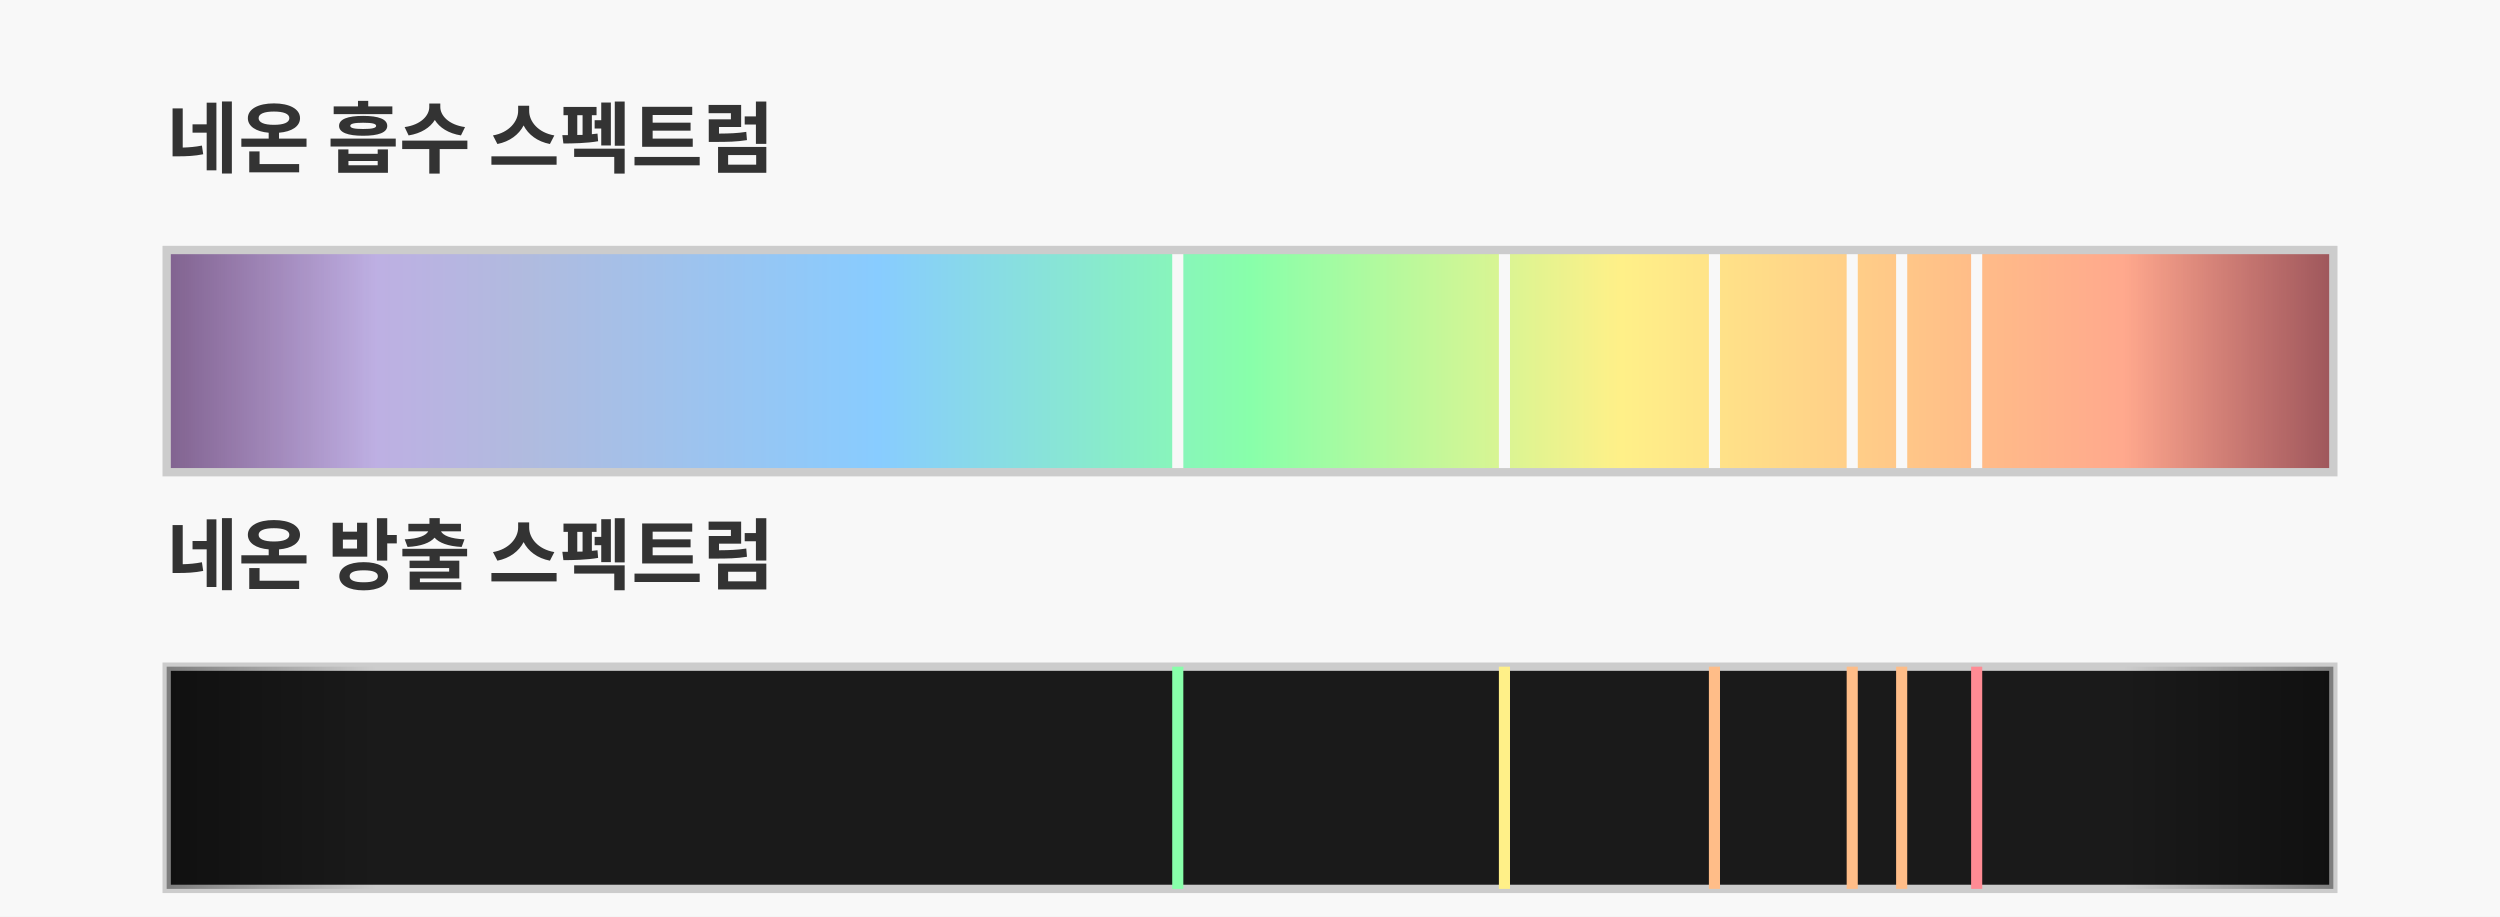
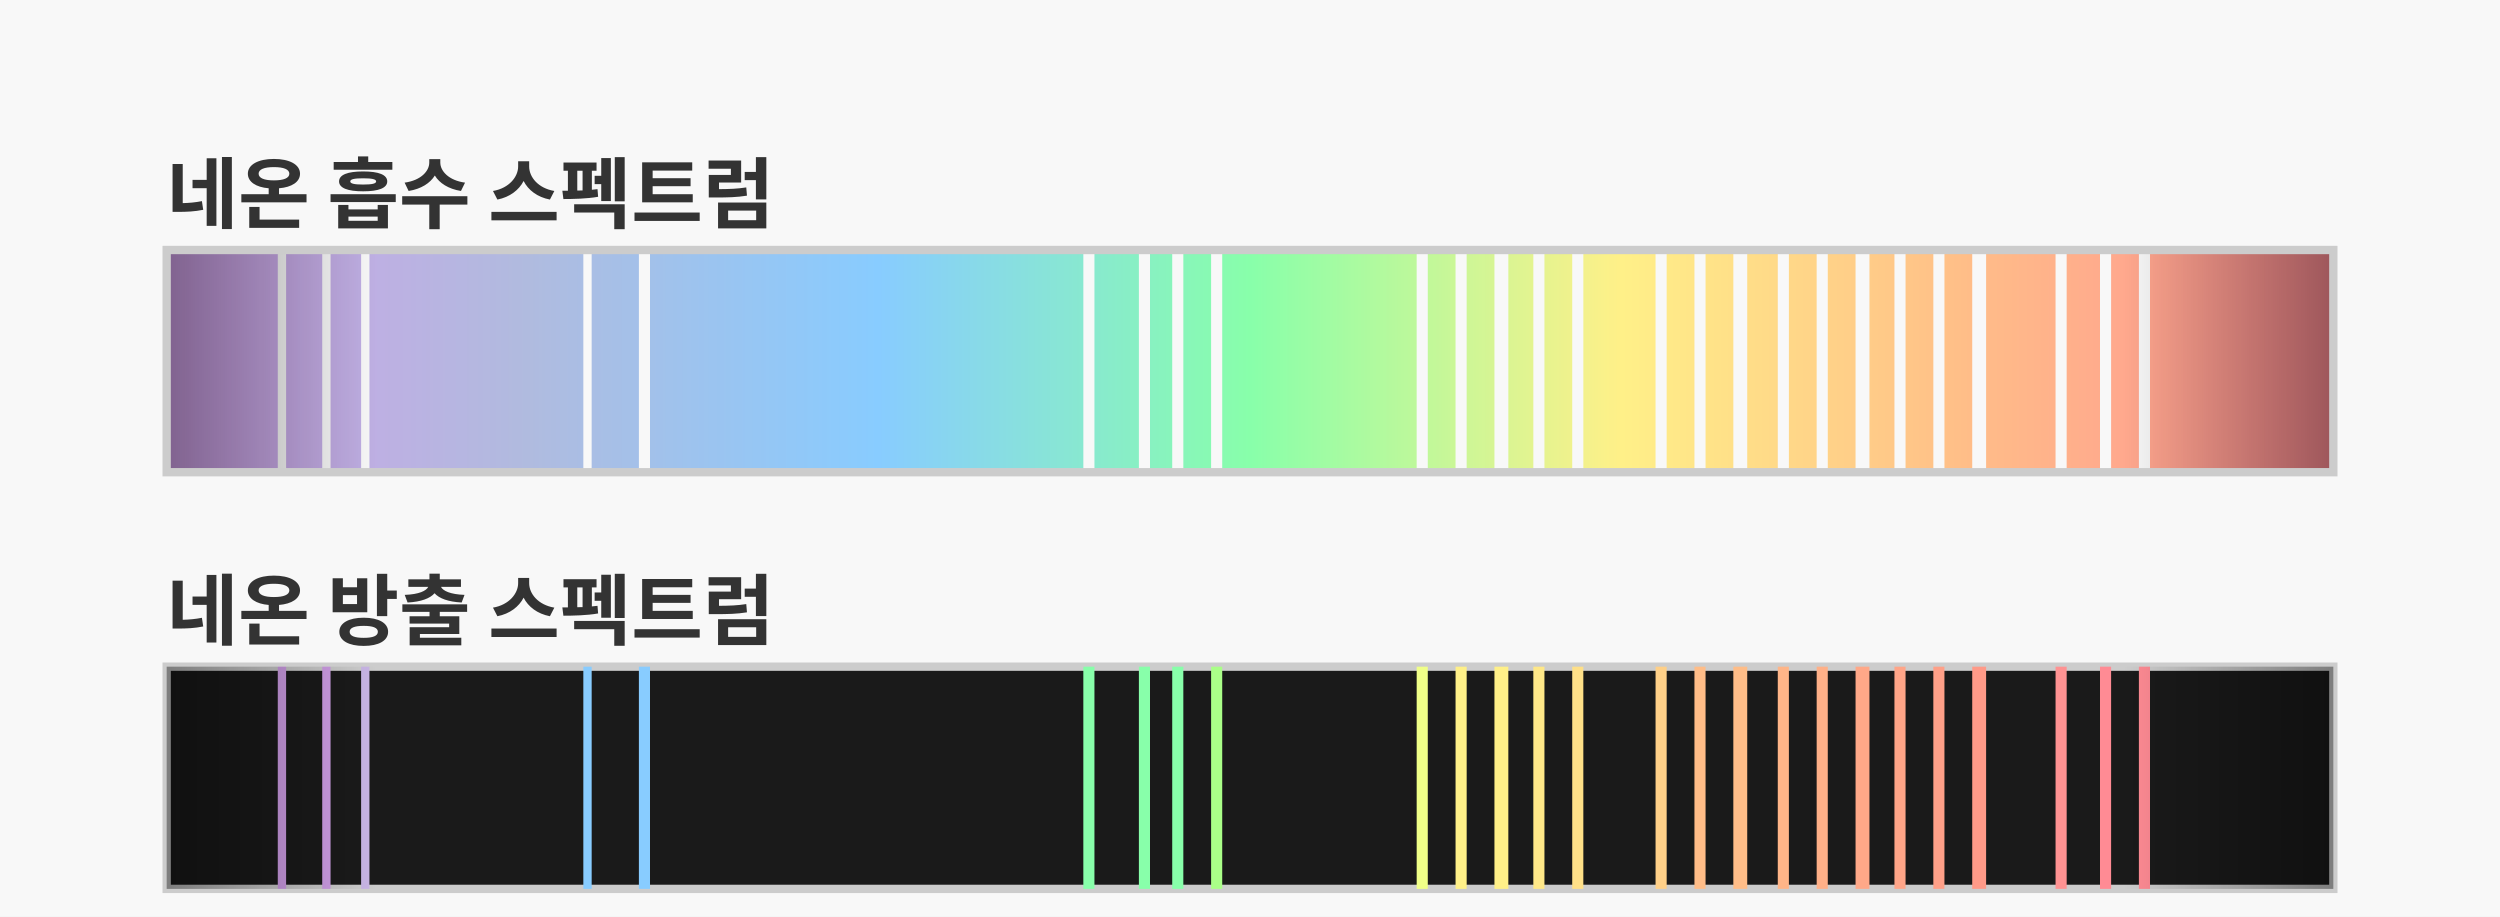
<svg xmlns="http://www.w3.org/2000/svg" width="450" height="165" viewBox="0 0 450 165">
  <defs>
    <linearGradient id="continuousSpectrum" x1="0%" y1="0%" x2="100%" y2="0%">
      <stop offset="0%" stop-color="#D19FE8" />
      <stop offset="17%" stop-color="#B0BBDF" />
      <stop offset="33%" stop-color="#88CCFF" />
      <stop offset="50%" stop-color="#88FFAA" />
      <stop offset="67%" stop-color="#FFF088" />
      <stop offset="83%" stop-color="#FFBD88" />
      <stop offset="100%" stop-color="#FF8B94" />
    </linearGradient>
    <linearGradient id="edgeDarkening" x1="0%" y1="0%" x2="100%" y2="0%">
      <stop offset="0%" stop-color="#000000" stop-opacity="0.4" />
      <stop offset="10%" stop-color="#000000" stop-opacity="0" />
      <stop offset="90%" stop-color="#000000" stop-opacity="0" />
      <stop offset="100%" stop-color="#000000" stop-opacity="0.4" />
    </linearGradient>
    <mask id="absorptionMask">
      <rect x="30" y="0" width="390" height="100" fill="white" />
-       <rect x="211.0" y="0" width="2" height="100" fill="black" />
-       <rect x="269.8" y="0" width="2" height="100" fill="black" />
-       <rect x="307.6" y="0" width="2" height="100" fill="black" />
-       <rect x="332.4" y="0" width="2" height="100" fill="black" />
-       <rect x="341.3" y="0" width="2" height="100" fill="black" />
-       <rect x="354.8" y="0" width="2" height="100" fill="black" />
+       <rect x="50" y="0" width="1.5" height="100" fill="black" />
+       <rect x="58" y="0" width="1.5" height="100" fill="black" />
+       <rect x="65" y="0" width="1.5" height="100" fill="black" />
+       <rect x="105" y="0" width="1.5" height="100" fill="black" />
+       <rect x="115" y="0" width="2" height="100" fill="black" />
+       <rect x="195" y="0" width="2" height="100" fill="black" />
+       <rect x="205" y="0" width="2" height="100" fill="black" />
+       <rect x="211" y="0" width="2" height="100" fill="black" />
+       <rect x="218" y="0" width="2" height="100" fill="black" />
+       <rect x="255" y="0" width="2" height="100" fill="black" />
+       <rect x="262" y="0" width="2" height="100" fill="black" />
+       <rect x="269" y="0" width="2.5" height="100" fill="black" />
+       <rect x="276" y="0" width="2" height="100" fill="black" />
+       <rect x="283" y="0" width="2" height="100" fill="black" />
+       <rect x="298" y="0" width="2" height="100" fill="black" />
+       <rect x="305" y="0" width="2" height="100" fill="black" />
+       <rect x="312" y="0" width="2.5" height="100" fill="black" />
+       <rect x="320" y="0" width="2" height="100" fill="black" />
+       <rect x="327" y="0" width="2" height="100" fill="black" />
+       <rect x="334" y="0" width="2.5" height="100" fill="black" />
+       <rect x="341" y="0" width="2" height="100" fill="black" />
+       <rect x="348" y="0" width="2" height="100" fill="black" />
+       <rect x="355" y="0" width="2.5" height="100" fill="black" />
+       <rect x="370" y="0" width="2" height="100" fill="black" />
+       <rect x="378" y="0" width="2" height="100" fill="black" />
+       <rect x="385" y="0" width="2" height="100" fill="black" />
    </mask>
  </defs>
  <rect width="450" height="165" fill="#F8F8F8" />
-   <text x="30" y="30" font-size="14" font-weight="bold" fill="#333" font-family="Arial, sans-serif">
+   <text x="30" y="40" font-size="14" font-weight="bold" fill="#333" font-family="Arial, sans-serif">
    네온 흡수 스펙트럼
  </text>
  <rect x="30" y="45" width="390" height="40" fill="url(#continuousSpectrum)" mask="url(#absorptionMask)" />
  <rect x="30" y="45" width="390" height="40" fill="url(#edgeDarkening)" />
  <rect x="30" y="45" width="390" height="40" fill="none" stroke="#CCC" stroke-width="1.5" />
-   <text x="30" y="105" font-size="14" font-weight="bold" fill="#333" font-family="Arial, sans-serif">
+   <text x="30" y="115" font-size="14" font-weight="bold" fill="#333" font-family="Arial, sans-serif">
    네온 방출 스펙트럼
  </text>
  <rect x="30" y="120" width="390" height="40" fill="#1A1A1A" stroke="#CCC" stroke-width="1.5" />
-   <rect x="211.0" y="120" width="2" height="40" fill="#88FFAA" />
-   <rect x="269.8" y="120" width="2" height="40" fill="#FFF088" />
-   <rect x="307.6" y="120" width="2" height="40" fill="#FFBD88" />
-   <rect x="332.4" y="120" width="2" height="40" fill="#FFBD88" />
-   <rect x="341.3" y="120" width="2" height="40" fill="#FFBD88" />
-   <rect x="354.8" y="120" width="2" height="40" fill="#FF8B94" />
+   <rect x="50" y="120" width="1.5" height="40" fill="#D19FE8" />
+   <rect x="58" y="120" width="1.5" height="40" fill="#D19FE8" />
+   <rect x="65" y="120" width="1.5" height="40" fill="#C8B5E5" />
+   <rect x="105" y="120" width="1.5" height="40" fill="#88CCFF" />
+   <rect x="115" y="120" width="2" height="40" fill="#88CCFF" />
+   <rect x="195" y="120" width="2" height="40" fill="#88FFAA" />
+   <rect x="205" y="120" width="2" height="40" fill="#88FFAA" />
+   <rect x="211" y="120" width="2" height="40" fill="#88FFAA" />
+   <rect x="218" y="120" width="2" height="40" fill="#AAFF88" />
+   <rect x="255" y="120" width="2" height="40" fill="#F0FF88" />
+   <rect x="262" y="120" width="2" height="40" fill="#FFF088" />
+   <rect x="269" y="120" width="2.5" height="40" fill="#FFF088" />
+   <rect x="276" y="120" width="2" height="40" fill="#FFE888" />
+   <rect x="283" y="120" width="2" height="40" fill="#FFE088" />
+   <rect x="298" y="120" width="2" height="40" fill="#FFD088" />
+   <rect x="305" y="120" width="2" height="40" fill="#FFBD88" />
+   <rect x="312" y="120" width="2.5" height="40" fill="#FFBD88" />
+   <rect x="320" y="120" width="2" height="40" fill="#FFB588" />
+   <rect x="327" y="120" width="2" height="40" fill="#FFB088" />
+   <rect x="334" y="120" width="2.5" height="40" fill="#FFA888" />
+   <rect x="341" y="120" width="2" height="40" fill="#FFA588" />
+   <rect x="348" y="120" width="2" height="40" fill="#FFA088" />
+   <rect x="355" y="120" width="2.5" height="40" fill="#FF9A88" />
+   <rect x="370" y="120" width="2" height="40" fill="#FF9292" />
+   <rect x="378" y="120" width="2" height="40" fill="#FF8B94" />
+   <rect x="385" y="120" width="2" height="40" fill="#FF8B94" />
  <rect x="30" y="120" width="390" height="40" fill="url(#edgeDarkening)" />
</svg>
